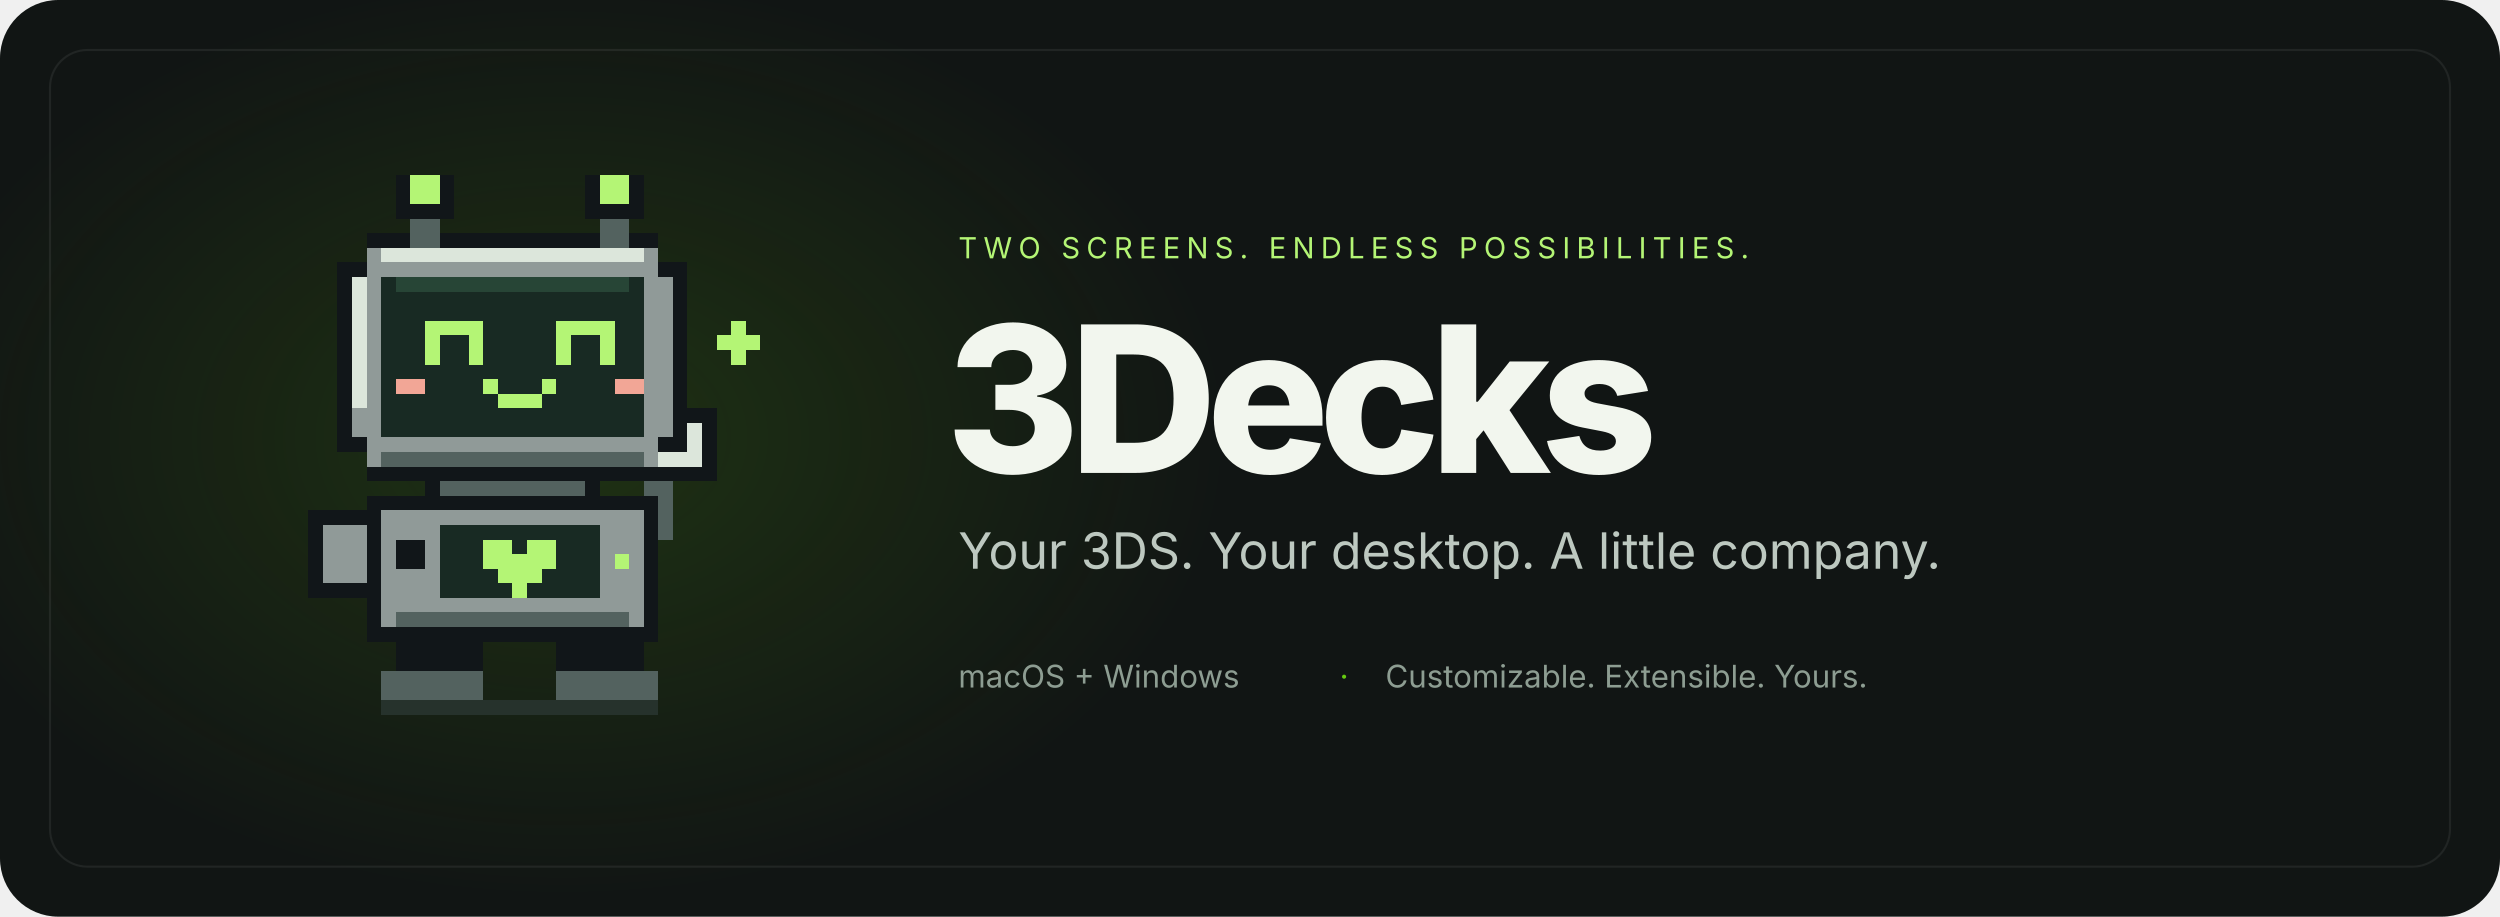
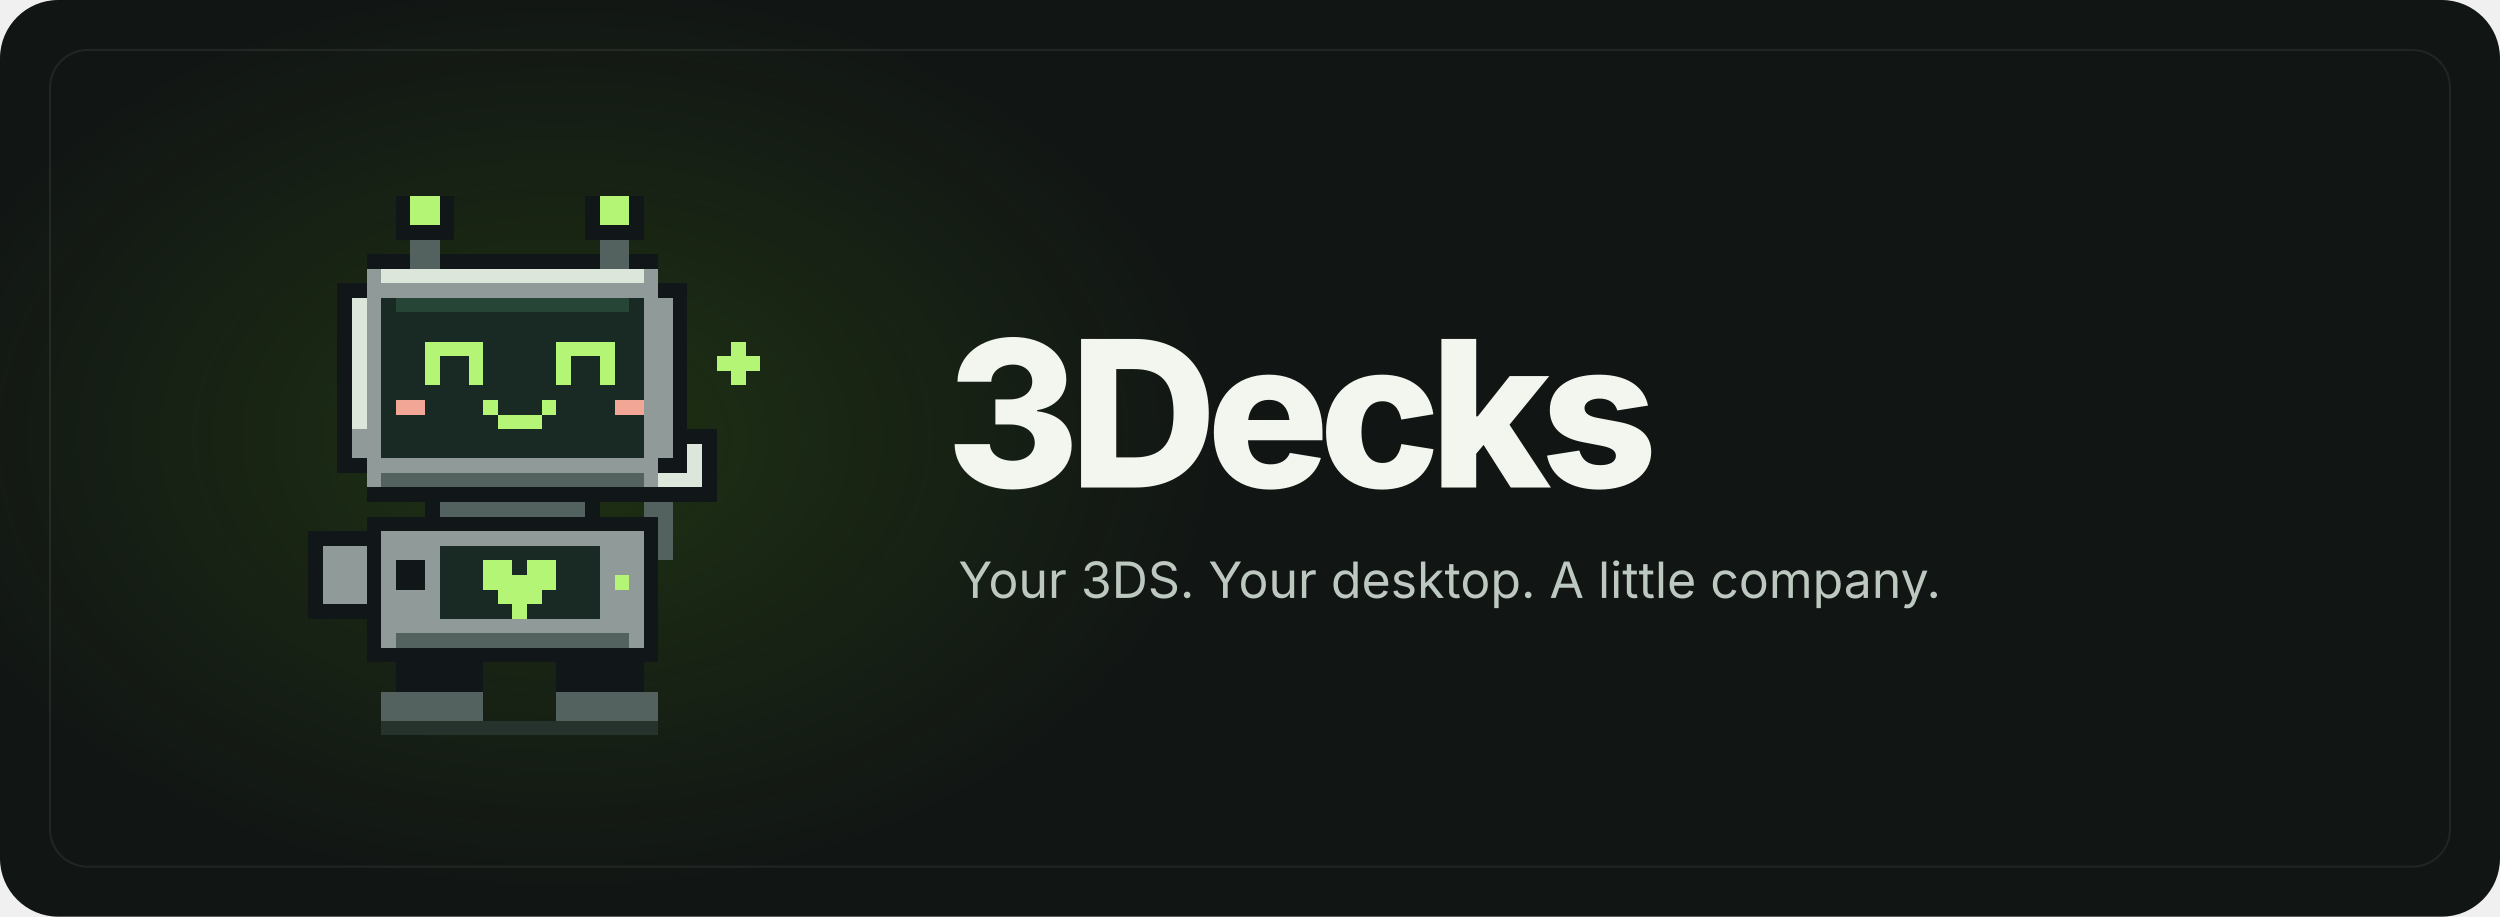
<svg xmlns="http://www.w3.org/2000/svg" width="1200" height="440" viewBox="0 0 1200 440">
  <defs>
    <radialGradient id="glow">
      <stop stop-color="#66cb10" stop-opacity=".16" />
      <stop offset="1" stop-color="#66cb10" stop-opacity="0" />
    </radialGradient>
  </defs>
  <rect width="1200" height="440" rx="28" fill="#111514" />
  <ellipse cx="270" cy="210" rx="320" ry="220" fill="url(#glow)" />
  <rect x="24" y="24" width="1152" height="392" rx="18" fill="none" stroke="#ffffff" stroke-opacity=".07" />
-   <g transform="translate(106 70) scale(7)" shape-rendering="crispEdges">
+   <g transform="translate(106 80) scale(7)" shape-rendering="crispEdges">
    <rect x="11" y="38" width="19" height="1" fill="#26322c" />
    <rect x="12" y="34" width="6" height="3" fill="#111619" />
    <rect x="23" y="34" width="6" height="3" fill="#111619" />
    <rect x="11" y="36" width="7" height="2" fill="#53625f" />
    <rect x="23" y="36" width="7" height="2" fill="#53625f" />
    <rect x="6" y="25" width="4" height="6" fill="#111619" />
    <rect x="7" y="26" width="3" height="4" fill="#909a98" />
    <rect x="30" y="18" width="4" height="5" fill="#111619" />
    <rect x="30" y="19" width="3" height="3" fill="#dce6db" />
    <rect x="29" y="23" width="2" height="4" fill="#53625f" />
    <rect x="10" y="24" width="20" height="10" fill="#111619" />
    <rect x="11" y="25" width="18" height="8" fill="#909a98" />
    <rect x="12" y="32" width="16" height="1" fill="#53625f" />
    <rect x="15" y="26" width="11" height="5" fill="#182a23" />
    <rect x="12" y="27" width="2" height="2" fill="#111619" />
    <rect x="27" y="28" width="1" height="1" fill="#b4f575" />
    <rect x="14" y="22" width="12" height="3" fill="#111619" />
    <rect x="15" y="23" width="10" height="1" fill="#53625f" />
    <rect x="10" y="6" width="20" height="17" fill="#111619" />
    <rect x="8" y="8" width="24" height="13" fill="#111619" />
    <rect x="10" y="7" width="20" height="15" fill="#909a98" />
    <rect x="9" y="9" width="22" height="11" fill="#909a98" />
    <rect x="11" y="7" width="18" height="1" fill="#dce6db" />
    <rect x="9" y="9" width="1" height="9" fill="#dce6db" />
    <rect x="11" y="21" width="18" height="1" fill="#53625f" />
    <rect x="11" y="9" width="18" height="11" fill="#182a23" />
    <rect x="12" y="9" width="16" height="1" fill="#274536" />
    <rect x="13" y="4" width="2" height="3" fill="#53625f" />
    <rect x="26" y="4" width="2" height="3" fill="#53625f" />
    <rect x="12" y="2" width="4" height="3" fill="#111619" />
    <rect x="25" y="2" width="4" height="3" fill="#111619" />
    <rect x="13" y="2" width="2" height="2" fill="#b4f575" />
    <rect x="26" y="2" width="2" height="2" fill="#b4f575" />
    <rect x="14" y="12" width="4" height="1" fill="#b4f575" />
    <rect x="14" y="13" width="1" height="2" fill="#b4f575" />
    <rect x="17" y="13" width="1" height="2" fill="#b4f575" />
    <rect x="23" y="12" width="4" height="1" fill="#b4f575" />
    <rect x="23" y="13" width="1" height="2" fill="#b4f575" />
    <rect x="26" y="13" width="1" height="2" fill="#b4f575" />
    <rect x="12" y="16" width="2" height="1" fill="#f2a696" />
    <rect x="27" y="16" width="2" height="1" fill="#f2a696" />
    <rect x="19" y="17" width="3" height="1" fill="#b4f575" />
    <rect x="18" y="16" width="1" height="1" fill="#b4f575" />
    <rect x="22" y="16" width="1" height="1" fill="#b4f575" />
    <rect x="18" y="27" width="2" height="1" fill="#b4f575" />
    <rect x="21" y="27" width="2" height="1" fill="#b4f575" />
    <rect x="18" y="28" width="5" height="1" fill="#b4f575" />
    <rect x="19" y="29" width="3" height="1" fill="#b4f575" />
    <rect x="20" y="30" width="1" height="1" fill="#b4f575" />
    <rect x="35" y="12" width="1" height="3" fill="#b4f575" />
    <rect x="34" y="13" width="3" height="1" fill="#b4f575" />
  </g>
  <g font-family="Inter,system-ui,-apple-system,Segoe UI,sans-serif">
-     <text x="460" y="124" fill="#b4f575" font-size="14" letter-spacing="3">TWO SCREENS. ENDLESS POSSIBILITIES.</text>
-     <text x="454" y="227" fill="#f2f6ee" font-size="98" font-weight="800" letter-spacing="-5">3Decks</text>
-     <text x="460" y="273" fill="#bdc8c0" font-size="24">Your 3DS. Your desktop. A little company.</text>
-     <g fill="#8d9d92" font-size="15">
-       <text x="460" y="330">macOS + Windows</text>
-       <text x="643" y="330" fill="#66cb10">·</text>
-       <text x="665" y="330">Customizable. Extensible. Yours.</text>
-     </g>
+     <text x="454" y="234" fill="#f2f6ee" font-size="98" font-weight="800" letter-spacing="-5">3Decks</text>
+     <text x="460" y="287" fill="#bdc8c0" font-size="24">Your 3DS. Your desktop. A little company.</text>
  </g>
</svg>
